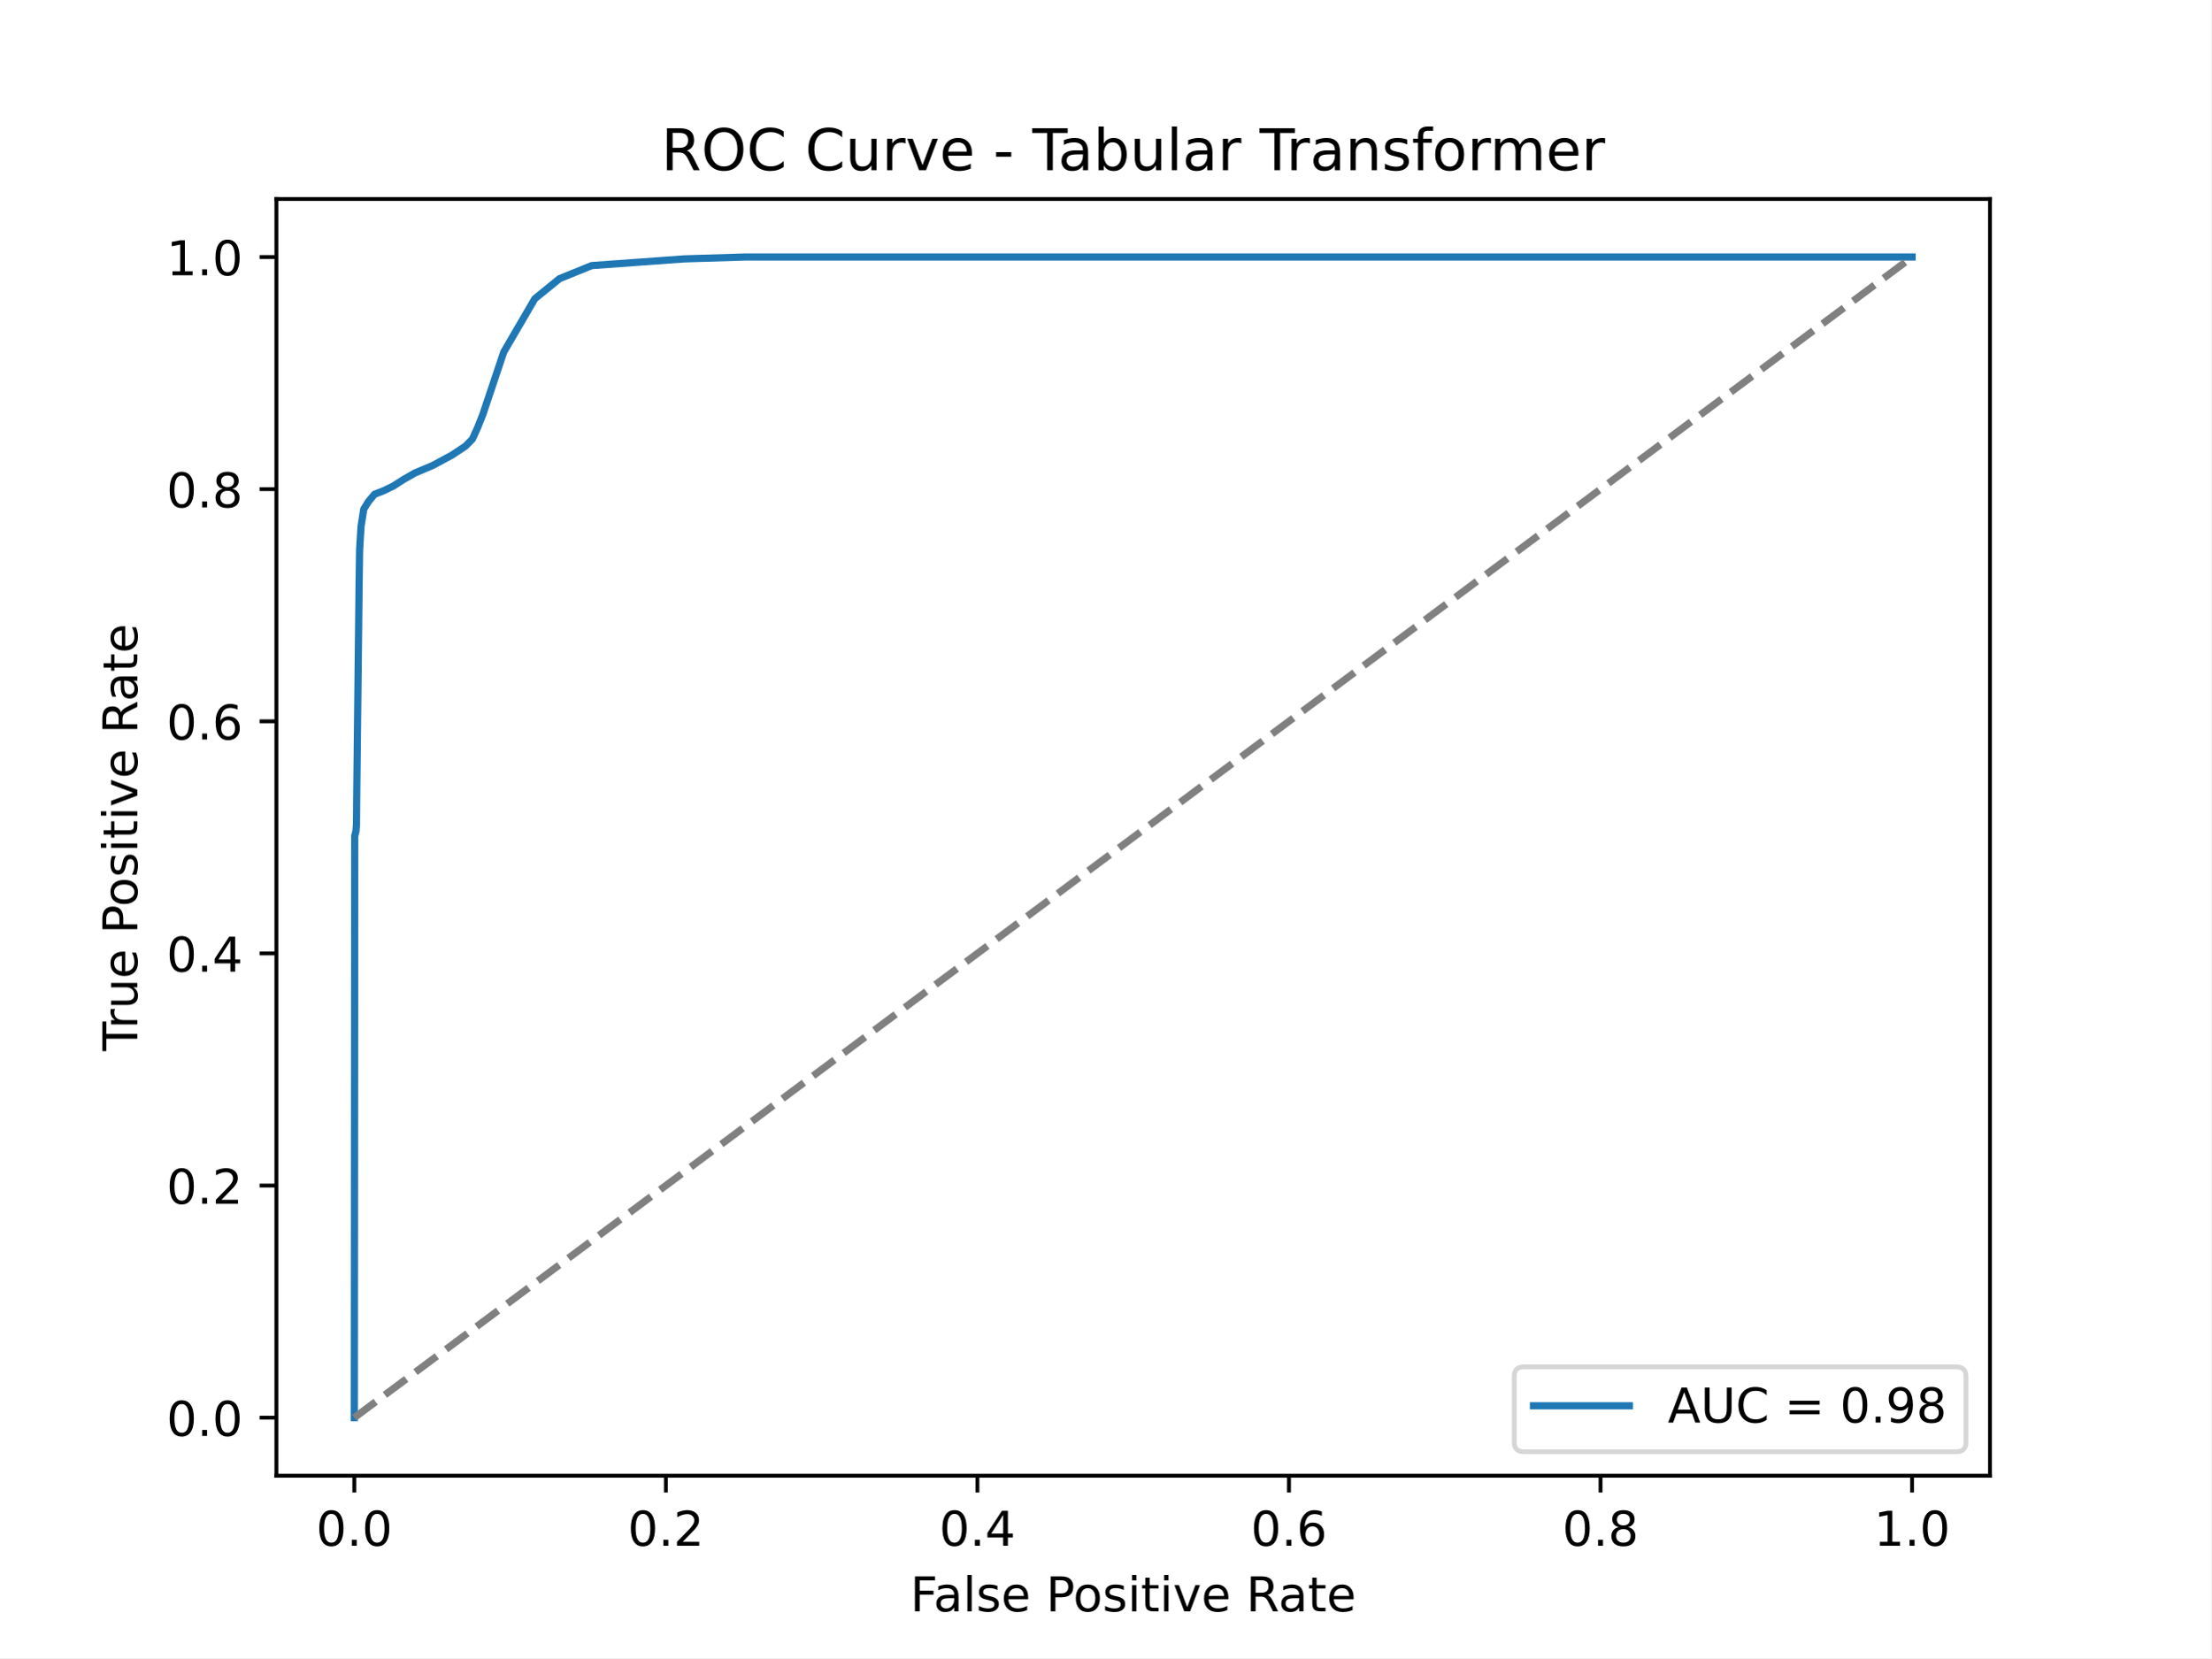
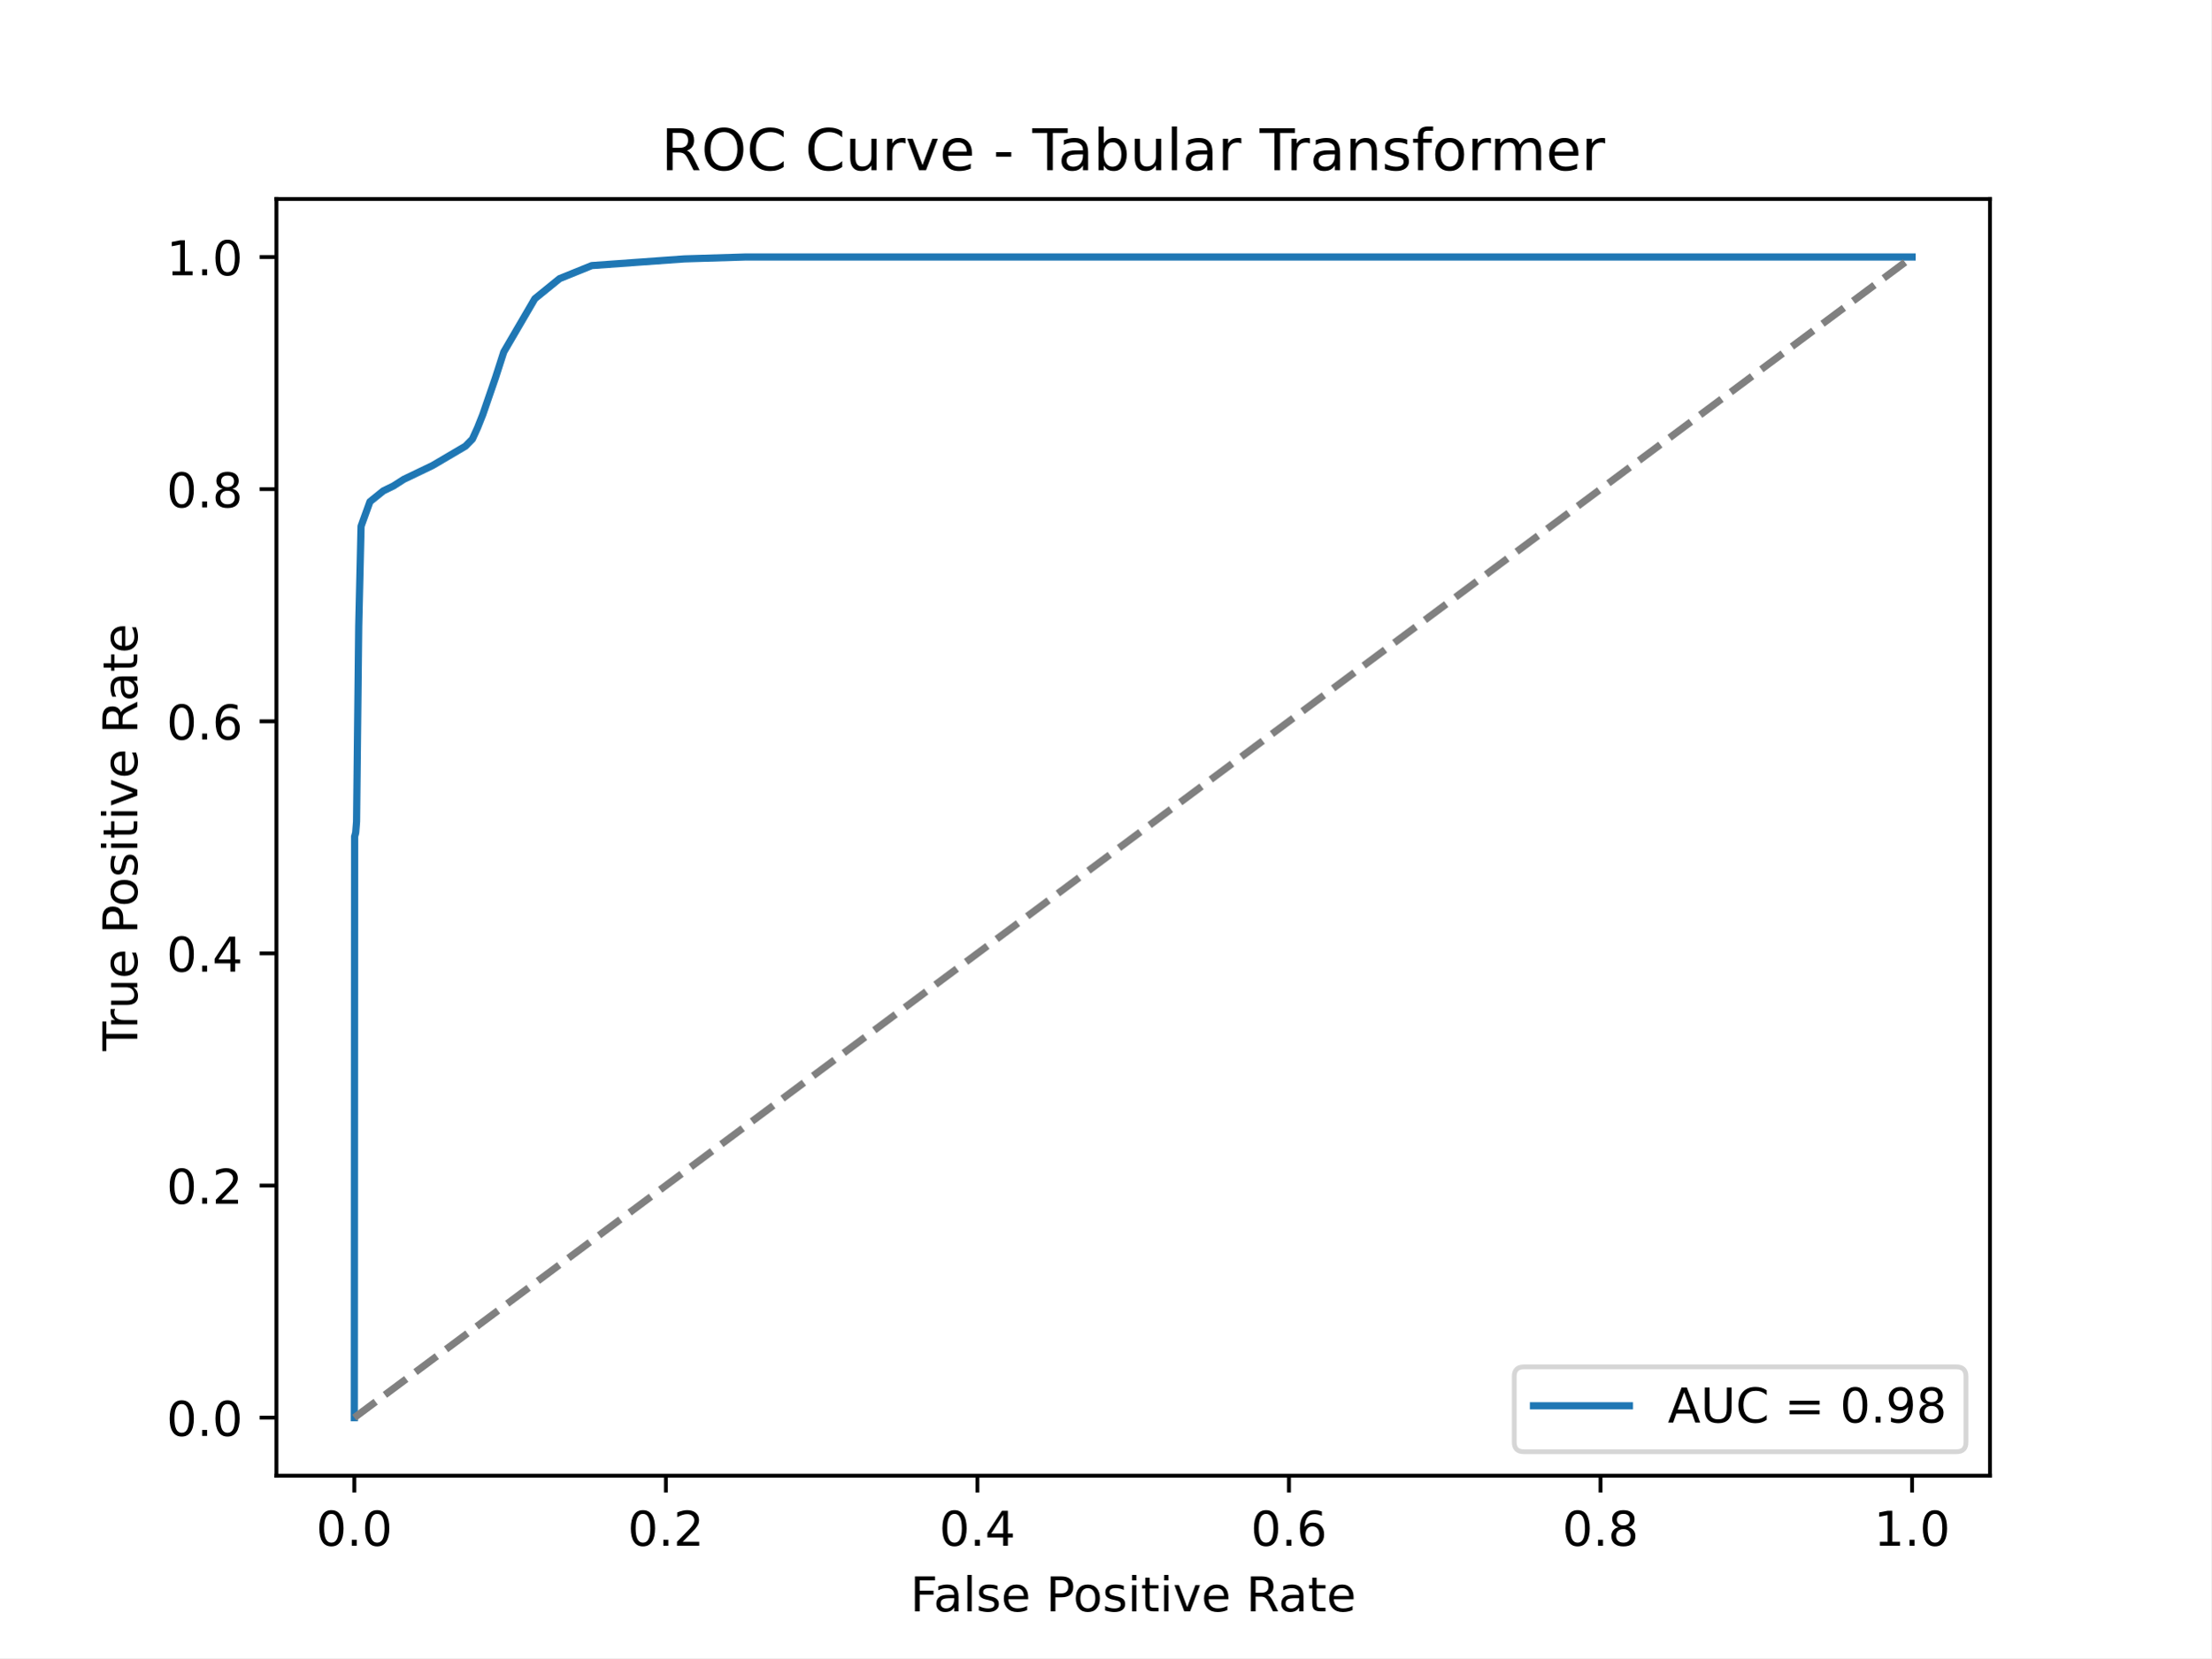
<svg xmlns="http://www.w3.org/2000/svg" xmlns:xlink="http://www.w3.org/1999/xlink" width="460.8pt" height="345.6pt" viewBox="0 0 460.8 345.6" version="1.1">
  <defs>
    <style type="text/css">*{stroke-linejoin: round; stroke-linecap: butt}</style>
  </defs>
  <g id="figure_1">
    <g id="patch_1">
      <path d="M 0 345.6  L 460.8 345.6  L 460.8 0  L 0 0  z " style="fill: #ffffff" />
    </g>
    <g id="axes_1">
      <g id="patch_2">
        <path d="M 57.6 307.584  L 414.72 307.584  L 414.72 41.472  L 57.6 41.472  z " style="fill: #ffffff" />
      </g>
      <g id="matplotlib.axis_1">
        <g id="xtick_1">
          <g id="line2d_1">
            <defs>
-               <path id="m3e8840a0f6" d="M 0 0  L 0 3.5  " style="stroke: #000000; stroke-width: 0.8" />
-             </defs>
-             <g>
-               <use xlink:href="#m3e8840a0f6" x="73.833" y="307.584" style="stroke: #000000; stroke-width: 0.8" />
+               <path id="m452b7d91cd" d="M 0 0  L 0 3.5  " style="stroke: #000000; stroke-width: 0.8" />
+             </defs>
+             <g>
+               <use xlink:href="#m452b7d91cd" x="73.833" y="307.584" style="stroke: #000000; stroke-width: 0.8" />
            </g>
          </g>
          <g id="text_1">
            <g transform="translate(65.88116 322.1824) scale(0.1 -0.1)">
              <defs>
                <path id="DejaVuSans-30" d="M 2034 4250  Q 1547 4250 1301 3770  Q 1056 3291 1056 2328  Q 1056 1369 1301 889  Q 1547 409 2034 409  Q 2525 409 2770 889  Q 3016 1369 3016 2328  Q 3016 3291 2770 3770  Q 2525 4250 2034 4250  z M 2034 4750  Q 2819 4750 3233 4129  Q 3647 3509 3647 2328  Q 3647 1150 3233 529  Q 2819 -91 2034 -91  Q 1250 -91 836 529  Q 422 1150 422 2328  Q 422 3509 836 4129  Q 1250 4750 2034 4750  z " transform="scale(0.015625)" />
                <path id="DejaVuSans-2e" d="M 684 794  L 1344 794  L 1344 0  L 684 0  L 684 794  z " transform="scale(0.015625)" />
              </defs>
              <use xlink:href="#DejaVuSans-30" />
              <use xlink:href="#DejaVuSans-2e" transform="translate(63.62305 0)" />
              <use xlink:href="#DejaVuSans-30" transform="translate(95.41016 0)" />
            </g>
          </g>
        </g>
        <g id="xtick_2">
          <g id="line2d_2">
            <g>
-               <use xlink:href="#m3e8840a0f6" x="138.764" y="307.584" style="stroke: #000000; stroke-width: 0.8" />
+               <use xlink:href="#m452b7d91cd" x="138.764" y="307.584" style="stroke: #000000; stroke-width: 0.8" />
            </g>
          </g>
          <g id="text_2">
            <g transform="translate(130.8121 322.1824) scale(0.1 -0.1)">
              <defs>
                <path id="DejaVuSans-32" d="M 1228 531  L 3431 531  L 3431 0  L 469 0  L 469 531  Q 828 903 1448 1529  Q 2069 2156 2228 2338  Q 2531 2678 2651 2914  Q 2772 3150 2772 3378  Q 2772 3750 2511 3984  Q 2250 4219 1831 4219  Q 1534 4219 1204 4116  Q 875 4013 500 3803  L 500 4441  Q 881 4594 1212 4672  Q 1544 4750 1819 4750  Q 2544 4750 2975 4387  Q 3406 4025 3406 3419  Q 3406 3131 3298 2873  Q 3191 2616 2906 2266  Q 2828 2175 2409 1742  Q 1991 1309 1228 531  z " transform="scale(0.015625)" />
              </defs>
              <use xlink:href="#DejaVuSans-30" />
              <use xlink:href="#DejaVuSans-2e" transform="translate(63.62305 0)" />
              <use xlink:href="#DejaVuSans-32" transform="translate(95.41016 0)" />
            </g>
          </g>
        </g>
        <g id="xtick_3">
          <g id="line2d_3">
            <g>
-               <use xlink:href="#m3e8840a0f6" x="203.695" y="307.584" style="stroke: #000000; stroke-width: 0.8" />
+               <use xlink:href="#m452b7d91cd" x="203.695" y="307.584" style="stroke: #000000; stroke-width: 0.8" />
            </g>
          </g>
          <g id="text_3">
            <g transform="translate(195.743 322.1824) scale(0.1 -0.1)">
              <defs>
                <path id="DejaVuSans-34" d="M 2419 4116  L 825 1625  L 2419 1625  L 2419 4116  z M 2253 4666  L 3047 4666  L 3047 1625  L 3713 1625  L 3713 1100  L 3047 1100  L 3047 0  L 2419 0  L 2419 1100  L 313 1100  L 313 1709  L 2253 4666  z " transform="scale(0.015625)" />
              </defs>
              <use xlink:href="#DejaVuSans-30" />
              <use xlink:href="#DejaVuSans-2e" transform="translate(63.62305 0)" />
              <use xlink:href="#DejaVuSans-34" transform="translate(95.41016 0)" />
            </g>
          </g>
        </g>
        <g id="xtick_4">
          <g id="line2d_4">
            <g>
-               <use xlink:href="#m3e8840a0f6" x="268.625" y="307.584" style="stroke: #000000; stroke-width: 0.8" />
+               <use xlink:href="#m452b7d91cd" x="268.625" y="307.584" style="stroke: #000000; stroke-width: 0.8" />
            </g>
          </g>
          <g id="text_4">
            <g transform="translate(260.6739 322.1824) scale(0.1 -0.1)">
              <defs>
                <path id="DejaVuSans-36" d="M 2113 2584  Q 1688 2584 1439 2293  Q 1191 2003 1191 1497  Q 1191 994 1439 701  Q 1688 409 2113 409  Q 2538 409 2786 701  Q 3034 994 3034 1497  Q 3034 2003 2786 2293  Q 2538 2584 2113 2584  z M 3366 4563  L 3366 3988  Q 3128 4100 2886 4159  Q 2644 4219 2406 4219  Q 1781 4219 1451 3797  Q 1122 3375 1075 2522  Q 1259 2794 1537 2939  Q 1816 3084 2150 3084  Q 2853 3084 3261 2657  Q 3669 2231 3669 1497  Q 3669 778 3244 343  Q 2819 -91 2113 -91  Q 1303 -91 875 529  Q 447 1150 447 2328  Q 447 3434 972 4092  Q 1497 4750 2381 4750  Q 2619 4750 2861 4703  Q 3103 4656 3366 4563  z " transform="scale(0.015625)" />
              </defs>
              <use xlink:href="#DejaVuSans-30" />
              <use xlink:href="#DejaVuSans-2e" transform="translate(63.62305 0)" />
              <use xlink:href="#DejaVuSans-36" transform="translate(95.41016 0)" />
            </g>
          </g>
        </g>
        <g id="xtick_5">
          <g id="line2d_5">
            <g>
-               <use xlink:href="#m3e8840a0f6" x="333.556" y="307.584" style="stroke: #000000; stroke-width: 0.8" />
+               <use xlink:href="#m452b7d91cd" x="333.556" y="307.584" style="stroke: #000000; stroke-width: 0.8" />
            </g>
          </g>
          <g id="text_5">
            <g transform="translate(325.6048 322.1824) scale(0.1 -0.1)">
              <defs>
                <path id="DejaVuSans-38" d="M 2034 2216  Q 1584 2216 1326 1975  Q 1069 1734 1069 1313  Q 1069 891 1326 650  Q 1584 409 2034 409  Q 2484 409 2743 651  Q 3003 894 3003 1313  Q 3003 1734 2745 1975  Q 2488 2216 2034 2216  z M 1403 2484  Q 997 2584 770 2862  Q 544 3141 544 3541  Q 544 4100 942 4425  Q 1341 4750 2034 4750  Q 2731 4750 3128 4425  Q 3525 4100 3525 3541  Q 3525 3141 3298 2862  Q 3072 2584 2669 2484  Q 3125 2378 3379 2068  Q 3634 1759 3634 1313  Q 3634 634 3220 271  Q 2806 -91 2034 -91  Q 1263 -91 848 271  Q 434 634 434 1313  Q 434 1759 690 2068  Q 947 2378 1403 2484  z M 1172 3481  Q 1172 3119 1398 2916  Q 1625 2713 2034 2713  Q 2441 2713 2670 2916  Q 2900 3119 2900 3481  Q 2900 3844 2670 4047  Q 2441 4250 2034 4250  Q 1625 4250 1398 4047  Q 1172 3844 1172 3481  z " transform="scale(0.015625)" />
              </defs>
              <use xlink:href="#DejaVuSans-30" />
              <use xlink:href="#DejaVuSans-2e" transform="translate(63.62305 0)" />
              <use xlink:href="#DejaVuSans-38" transform="translate(95.41016 0)" />
            </g>
          </g>
        </g>
        <g id="xtick_6">
          <g id="line2d_6">
            <g>
-               <use xlink:href="#m3e8840a0f6" x="398.487" y="307.584" style="stroke: #000000; stroke-width: 0.8" />
+               <use xlink:href="#m452b7d91cd" x="398.487" y="307.584" style="stroke: #000000; stroke-width: 0.8" />
            </g>
          </g>
          <g id="text_6">
            <g transform="translate(390.5357 322.1824) scale(0.1 -0.1)">
              <defs>
                <path id="DejaVuSans-31" d="M 794 531  L 1825 531  L 1825 4091  L 703 3866  L 703 4441  L 1819 4666  L 2450 4666  L 2450 531  L 3481 531  L 3481 0  L 794 0  L 794 531  z " transform="scale(0.015625)" />
              </defs>
              <use xlink:href="#DejaVuSans-31" />
              <use xlink:href="#DejaVuSans-2e" transform="translate(63.62305 0)" />
              <use xlink:href="#DejaVuSans-30" transform="translate(95.41016 0)" />
            </g>
          </g>
        </g>
        <g id="text_7">
          <g transform="translate(189.6936 335.8606) scale(0.1 -0.1)">
            <defs>
              <path id="DejaVuSans-46" d="M 628 4666  L 3309 4666  L 3309 4134  L 1259 4134  L 1259 2759  L 3109 2759  L 3109 2228  L 1259 2228  L 1259 0  L 628 0  L 628 4666  z " transform="scale(0.015625)" />
              <path id="DejaVuSans-61" d="M 2194 1759  Q 1497 1759 1228 1600  Q 959 1441 959 1056  Q 959 750 1161 570  Q 1363 391 1709 391  Q 2188 391 2477 730  Q 2766 1069 2766 1631  L 2766 1759  L 2194 1759  z M 3341 1997  L 3341 0  L 2766 0  L 2766 531  Q 2569 213 2275 61  Q 1981 -91 1556 -91  Q 1019 -91 701 211  Q 384 513 384 1019  Q 384 1609 779 1909  Q 1175 2209 1959 2209  L 2766 2209  L 2766 2266  Q 2766 2663 2505 2880  Q 2244 3097 1772 3097  Q 1472 3097 1187 3025  Q 903 2953 641 2809  L 641 3341  Q 956 3463 1253 3523  Q 1550 3584 1831 3584  Q 2591 3584 2966 3190  Q 3341 2797 3341 1997  z " transform="scale(0.015625)" />
              <path id="DejaVuSans-6c" d="M 603 4863  L 1178 4863  L 1178 0  L 603 0  L 603 4863  z " transform="scale(0.015625)" />
              <path id="DejaVuSans-73" d="M 2834 3397  L 2834 2853  Q 2591 2978 2328 3040  Q 2066 3103 1784 3103  Q 1356 3103 1142 2972  Q 928 2841 928 2578  Q 928 2378 1081 2264  Q 1234 2150 1697 2047  L 1894 2003  Q 2506 1872 2764 1633  Q 3022 1394 3022 966  Q 3022 478 2636 193  Q 2250 -91 1575 -91  Q 1294 -91 989 -36  Q 684 19 347 128  L 347 722  Q 666 556 975 473  Q 1284 391 1588 391  Q 1994 391 2212 530  Q 2431 669 2431 922  Q 2431 1156 2273 1281  Q 2116 1406 1581 1522  L 1381 1569  Q 847 1681 609 1914  Q 372 2147 372 2553  Q 372 3047 722 3315  Q 1072 3584 1716 3584  Q 2034 3584 2315 3537  Q 2597 3491 2834 3397  z " transform="scale(0.015625)" />
              <path id="DejaVuSans-65" d="M 3597 1894  L 3597 1613  L 953 1613  Q 991 1019 1311 708  Q 1631 397 2203 397  Q 2534 397 2845 478  Q 3156 559 3463 722  L 3463 178  Q 3153 47 2828 -22  Q 2503 -91 2169 -91  Q 1331 -91 842 396  Q 353 884 353 1716  Q 353 2575 817 3079  Q 1281 3584 2069 3584  Q 2775 3584 3186 3129  Q 3597 2675 3597 1894  z M 3022 2063  Q 3016 2534 2758 2815  Q 2500 3097 2075 3097  Q 1594 3097 1305 2825  Q 1016 2553 972 2059  L 3022 2063  z " transform="scale(0.015625)" />
              <path id="DejaVuSans-20" transform="scale(0.015625)" />
              <path id="DejaVuSans-50" d="M 1259 4147  L 1259 2394  L 2053 2394  Q 2494 2394 2734 2622  Q 2975 2850 2975 3272  Q 2975 3691 2734 3919  Q 2494 4147 2053 4147  L 1259 4147  z M 628 4666  L 2053 4666  Q 2838 4666 3239 4311  Q 3641 3956 3641 3272  Q 3641 2581 3239 2228  Q 2838 1875 2053 1875  L 1259 1875  L 1259 0  L 628 0  L 628 4666  z " transform="scale(0.015625)" />
              <path id="DejaVuSans-6f" d="M 1959 3097  Q 1497 3097 1228 2736  Q 959 2375 959 1747  Q 959 1119 1226 758  Q 1494 397 1959 397  Q 2419 397 2687 759  Q 2956 1122 2956 1747  Q 2956 2369 2687 2733  Q 2419 3097 1959 3097  z M 1959 3584  Q 2709 3584 3137 3096  Q 3566 2609 3566 1747  Q 3566 888 3137 398  Q 2709 -91 1959 -91  Q 1206 -91 779 398  Q 353 888 353 1747  Q 353 2609 779 3096  Q 1206 3584 1959 3584  z " transform="scale(0.015625)" />
              <path id="DejaVuSans-69" d="M 603 3500  L 1178 3500  L 1178 0  L 603 0  L 603 3500  z M 603 4863  L 1178 4863  L 1178 4134  L 603 4134  L 603 4863  z " transform="scale(0.015625)" />
              <path id="DejaVuSans-74" d="M 1172 4494  L 1172 3500  L 2356 3500  L 2356 3053  L 1172 3053  L 1172 1153  Q 1172 725 1289 603  Q 1406 481 1766 481  L 2356 481  L 2356 0  L 1766 0  Q 1100 0 847 248  Q 594 497 594 1153  L 594 3053  L 172 3053  L 172 3500  L 594 3500  L 594 4494  L 1172 4494  z " transform="scale(0.015625)" />
              <path id="DejaVuSans-76" d="M 191 3500  L 800 3500  L 1894 563  L 2988 3500  L 3597 3500  L 2284 0  L 1503 0  L 191 3500  z " transform="scale(0.015625)" />
              <path id="DejaVuSans-52" d="M 2841 2188  Q 3044 2119 3236 1894  Q 3428 1669 3622 1275  L 4263 0  L 3584 0  L 2988 1197  Q 2756 1666 2539 1819  Q 2322 1972 1947 1972  L 1259 1972  L 1259 0  L 628 0  L 628 4666  L 2053 4666  Q 2853 4666 3247 4331  Q 3641 3997 3641 3322  Q 3641 2881 3436 2590  Q 3231 2300 2841 2188  z M 1259 4147  L 1259 2491  L 2053 2491  Q 2509 2491 2742 2702  Q 2975 2913 2975 3322  Q 2975 3731 2742 3939  Q 2509 4147 2053 4147  L 1259 4147  z " transform="scale(0.015625)" />
            </defs>
            <use xlink:href="#DejaVuSans-46" />
            <use xlink:href="#DejaVuSans-61" transform="translate(48.39453 0)" />
            <use xlink:href="#DejaVuSans-6c" transform="translate(109.6738 0)" />
            <use xlink:href="#DejaVuSans-73" transform="translate(137.457 0)" />
            <use xlink:href="#DejaVuSans-65" transform="translate(189.5566 0)" />
            <use xlink:href="#DejaVuSans-20" transform="translate(251.0801 0)" />
            <use xlink:href="#DejaVuSans-50" transform="translate(282.8672 0)" />
            <use xlink:href="#DejaVuSans-6f" transform="translate(339.5449 0)" />
            <use xlink:href="#DejaVuSans-73" transform="translate(400.7266 0)" />
            <use xlink:href="#DejaVuSans-69" transform="translate(452.8262 0)" />
            <use xlink:href="#DejaVuSans-74" transform="translate(480.6094 0)" />
            <use xlink:href="#DejaVuSans-69" transform="translate(519.8184 0)" />
            <use xlink:href="#DejaVuSans-76" transform="translate(547.6016 0)" />
            <use xlink:href="#DejaVuSans-65" transform="translate(606.7812 0)" />
            <use xlink:href="#DejaVuSans-20" transform="translate(668.3047 0)" />
            <use xlink:href="#DejaVuSans-52" transform="translate(700.0918 0)" />
            <use xlink:href="#DejaVuSans-61" transform="translate(767.3242 0)" />
            <use xlink:href="#DejaVuSans-74" transform="translate(828.6035 0)" />
            <use xlink:href="#DejaVuSans-65" transform="translate(867.8125 0)" />
          </g>
        </g>
      </g>
      <g id="matplotlib.axis_2">
        <g id="ytick_1">
          <g id="line2d_7">
            <defs>
-               <path id="m289a672c27" d="M 0 0  L -3.5 0  " style="stroke: #000000; stroke-width: 0.8" />
-             </defs>
-             <g>
-               <use xlink:href="#m289a672c27" x="57.6" y="295.488" style="stroke: #000000; stroke-width: 0.8" />
+               <path id="m4193f93d52" d="M 0 0  L -3.5 0  " style="stroke: #000000; stroke-width: 0.8" />
+             </defs>
+             <g>
+               <use xlink:href="#m4193f93d52" x="57.6" y="295.488" style="stroke: #000000; stroke-width: 0.8" />
            </g>
          </g>
          <g id="text_8">
            <g transform="translate(34.69687 299.2872) scale(0.1 -0.1)">
              <use xlink:href="#DejaVuSans-30" />
              <use xlink:href="#DejaVuSans-2e" transform="translate(63.62305 0)" />
              <use xlink:href="#DejaVuSans-30" transform="translate(95.41016 0)" />
            </g>
          </g>
        </g>
        <g id="ytick_2">
          <g id="line2d_8">
            <g>
-               <use xlink:href="#m289a672c27" x="57.6" y="247.104" style="stroke: #000000; stroke-width: 0.8" />
+               <use xlink:href="#m4193f93d52" x="57.6" y="247.104" style="stroke: #000000; stroke-width: 0.8" />
            </g>
          </g>
          <g id="text_9">
            <g transform="translate(34.69687 250.9032) scale(0.1 -0.1)">
              <use xlink:href="#DejaVuSans-30" />
              <use xlink:href="#DejaVuSans-2e" transform="translate(63.62305 0)" />
              <use xlink:href="#DejaVuSans-32" transform="translate(95.41016 0)" />
            </g>
          </g>
        </g>
        <g id="ytick_3">
          <g id="line2d_9">
            <g>
-               <use xlink:href="#m289a672c27" x="57.6" y="198.72" style="stroke: #000000; stroke-width: 0.8" />
+               <use xlink:href="#m4193f93d52" x="57.6" y="198.72" style="stroke: #000000; stroke-width: 0.8" />
            </g>
          </g>
          <g id="text_10">
            <g transform="translate(34.69687 202.5192) scale(0.1 -0.1)">
              <use xlink:href="#DejaVuSans-30" />
              <use xlink:href="#DejaVuSans-2e" transform="translate(63.62305 0)" />
              <use xlink:href="#DejaVuSans-34" transform="translate(95.41016 0)" />
            </g>
          </g>
        </g>
        <g id="ytick_4">
          <g id="line2d_10">
            <g>
-               <use xlink:href="#m289a672c27" x="57.6" y="150.336" style="stroke: #000000; stroke-width: 0.8" />
+               <use xlink:href="#m4193f93d52" x="57.6" y="150.336" style="stroke: #000000; stroke-width: 0.8" />
            </g>
          </g>
          <g id="text_11">
            <g transform="translate(34.69687 154.1352) scale(0.1 -0.1)">
              <use xlink:href="#DejaVuSans-30" />
              <use xlink:href="#DejaVuSans-2e" transform="translate(63.62305 0)" />
              <use xlink:href="#DejaVuSans-36" transform="translate(95.41016 0)" />
            </g>
          </g>
        </g>
        <g id="ytick_5">
          <g id="line2d_11">
            <g>
-               <use xlink:href="#m289a672c27" x="57.6" y="101.952" style="stroke: #000000; stroke-width: 0.8" />
+               <use xlink:href="#m4193f93d52" x="57.6" y="101.952" style="stroke: #000000; stroke-width: 0.8" />
            </g>
          </g>
          <g id="text_12">
            <g transform="translate(34.69687 105.7512) scale(0.1 -0.1)">
              <use xlink:href="#DejaVuSans-30" />
              <use xlink:href="#DejaVuSans-2e" transform="translate(63.62305 0)" />
              <use xlink:href="#DejaVuSans-38" transform="translate(95.41016 0)" />
            </g>
          </g>
        </g>
        <g id="ytick_6">
          <g id="line2d_12">
            <g>
-               <use xlink:href="#m289a672c27" x="57.6" y="53.568" style="stroke: #000000; stroke-width: 0.8" />
+               <use xlink:href="#m4193f93d52" x="57.6" y="53.568" style="stroke: #000000; stroke-width: 0.8" />
            </g>
          </g>
          <g id="text_13">
            <g transform="translate(34.69687 57.36722) scale(0.1 -0.1)">
              <use xlink:href="#DejaVuSans-31" />
              <use xlink:href="#DejaVuSans-2e" transform="translate(63.62305 0)" />
              <use xlink:href="#DejaVuSans-30" transform="translate(95.41016 0)" />
            </g>
          </g>
        </g>
        <g id="text_14">
          <g transform="translate(28.61719 219.0577) rotate(-90) scale(0.1 -0.1)">
            <defs>
              <path id="DejaVuSans-54" d="M -19 4666  L 3928 4666  L 3928 4134  L 2272 4134  L 2272 0  L 1638 0  L 1638 4134  L -19 4134  L -19 4666  z " transform="scale(0.015625)" />
              <path id="DejaVuSans-72" d="M 2631 2963  Q 2534 3019 2420 3045  Q 2306 3072 2169 3072  Q 1681 3072 1420 2755  Q 1159 2438 1159 1844  L 1159 0  L 581 0  L 581 3500  L 1159 3500  L 1159 2956  Q 1341 3275 1631 3429  Q 1922 3584 2338 3584  Q 2397 3584 2469 3576  Q 2541 3569 2628 3553  L 2631 2963  z " transform="scale(0.015625)" />
              <path id="DejaVuSans-75" d="M 544 1381  L 544 3500  L 1119 3500  L 1119 1403  Q 1119 906 1312 657  Q 1506 409 1894 409  Q 2359 409 2629 706  Q 2900 1003 2900 1516  L 2900 3500  L 3475 3500  L 3475 0  L 2900 0  L 2900 538  Q 2691 219 2414 64  Q 2138 -91 1772 -91  Q 1169 -91 856 284  Q 544 659 544 1381  z M 1991 3584  L 1991 3584  z " transform="scale(0.015625)" />
            </defs>
            <use xlink:href="#DejaVuSans-54" />
            <use xlink:href="#DejaVuSans-72" transform="translate(46.33398 0)" />
            <use xlink:href="#DejaVuSans-75" transform="translate(87.44727 0)" />
            <use xlink:href="#DejaVuSans-65" transform="translate(150.8262 0)" />
            <use xlink:href="#DejaVuSans-20" transform="translate(212.3496 0)" />
            <use xlink:href="#DejaVuSans-50" transform="translate(244.1367 0)" />
            <use xlink:href="#DejaVuSans-6f" transform="translate(300.8145 0)" />
            <use xlink:href="#DejaVuSans-73" transform="translate(361.9961 0)" />
            <use xlink:href="#DejaVuSans-69" transform="translate(414.0957 0)" />
            <use xlink:href="#DejaVuSans-74" transform="translate(441.8789 0)" />
            <use xlink:href="#DejaVuSans-69" transform="translate(481.0879 0)" />
            <use xlink:href="#DejaVuSans-76" transform="translate(508.8711 0)" />
            <use xlink:href="#DejaVuSans-65" transform="translate(568.0508 0)" />
            <use xlink:href="#DejaVuSans-20" transform="translate(629.5742 0)" />
            <use xlink:href="#DejaVuSans-52" transform="translate(661.3613 0)" />
            <use xlink:href="#DejaVuSans-61" transform="translate(728.5938 0)" />
            <use xlink:href="#DejaVuSans-74" transform="translate(789.873 0)" />
            <use xlink:href="#DejaVuSans-65" transform="translate(829.082 0)" />
          </g>
        </g>
      </g>
      <g id="line2d_13">
-         <path d="M 73.833 295.488  L 73.925 174.179  L 73.964 174.101  L 74.188 173.17  L 74.293 171.773  L 74.333 166.65  L 74.833 121.868  L 74.938 114.572  L 75.241 109.682  L 75.807 106.112  L 76.768 104.56  L 78.057 103.008  L 79.887 102.309  L 81.966 101.3  L 84.151 99.903  L 86.467 98.584  L 90.138 97.031  L 94.179 94.858  L 96.995 92.995  L 98.443 91.521  L 99.535 89.115  L 100.614 86.398  L 104.983 73.359  L 111.458 62.261  L 116.617 58.07  L 123.316 55.353  L 142.583 53.956  L 155.177 53.568  L 398.487 53.568  L 398.487 53.568  " clip-path="url(#pc2b60ff5b2)" style="fill: none; stroke: #1f77b4; stroke-width: 1.5; stroke-linecap: square" />
+         <path d="M 73.833 295.488  L 73.899 174.334  L 73.912 174.334  L 74.122 173.558  L 74.307 171.229  L 74.754 130.483  L 75.241 109.682  L 77.097 104.56  L 79.887 102.309  L 81.966 101.3  L 84.151 99.903  L 90.138 97.031  L 96.995 92.995  L 98.443 91.521  L 99.535 89.115  L 100.614 86.398  L 103.259 78.715  L 104.983 73.359  L 111.458 62.261  L 116.617 58.07  L 123.316 55.353  L 142.583 53.956  L 155.177 53.568  L 398.487 53.568  L 398.487 53.568  " clip-path="url(#p4345968ec4)" style="fill: none; stroke: #1f77b4; stroke-width: 1.5; stroke-linecap: square" />
      </g>
      <g id="line2d_14">
-         <path d="M 73.833 295.488  L 398.487 53.568  " clip-path="url(#pc2b60ff5b2)" style="fill: none; stroke-dasharray: 5.55,2.4; stroke-dashoffset: 0; stroke: #808080; stroke-width: 1.5" />
+         <path d="M 73.833 295.488  L 398.487 53.568  " clip-path="url(#p4345968ec4)" style="fill: none; stroke-dasharray: 5.55,2.4; stroke-dashoffset: 0; stroke: #808080; stroke-width: 1.5" />
      </g>
      <g id="patch_3">
        <path d="M 57.6 307.584  L 57.6 41.472  " style="fill: none; stroke: #000000; stroke-width: 0.8; stroke-linejoin: miter; stroke-linecap: square" />
      </g>
      <g id="patch_4">
        <path d="M 414.72 307.584  L 414.72 41.472  " style="fill: none; stroke: #000000; stroke-width: 0.8; stroke-linejoin: miter; stroke-linecap: square" />
      </g>
      <g id="patch_5">
        <path d="M 57.6 307.584  L 414.72 307.584  " style="fill: none; stroke: #000000; stroke-width: 0.8; stroke-linejoin: miter; stroke-linecap: square" />
      </g>
      <g id="patch_6">
        <path d="M 57.6 41.472  L 414.72 41.472  " style="fill: none; stroke: #000000; stroke-width: 0.8; stroke-linejoin: miter; stroke-linecap: square" />
      </g>
      <g id="text_15">
        <g transform="translate(137.8116 35.472) scale(0.12 -0.12)">
          <defs>
            <path id="DejaVuSans-4f" d="M 2522 4238  Q 1834 4238 1429 3725  Q 1025 3213 1025 2328  Q 1025 1447 1429 934  Q 1834 422 2522 422  Q 3209 422 3611 934  Q 4013 1447 4013 2328  Q 4013 3213 3611 3725  Q 3209 4238 2522 4238  z M 2522 4750  Q 3503 4750 4090 4092  Q 4678 3434 4678 2328  Q 4678 1225 4090 567  Q 3503 -91 2522 -91  Q 1538 -91 948 565  Q 359 1222 359 2328  Q 359 3434 948 4092  Q 1538 4750 2522 4750  z " transform="scale(0.015625)" />
            <path id="DejaVuSans-43" d="M 4122 4306  L 4122 3641  Q 3803 3938 3442 4084  Q 3081 4231 2675 4231  Q 1875 4231 1450 3742  Q 1025 3253 1025 2328  Q 1025 1406 1450 917  Q 1875 428 2675 428  Q 3081 428 3442 575  Q 3803 722 4122 1019  L 4122 359  Q 3791 134 3420 21  Q 3050 -91 2638 -91  Q 1578 -91 968 557  Q 359 1206 359 2328  Q 359 3453 968 4101  Q 1578 4750 2638 4750  Q 3056 4750 3426 4639  Q 3797 4528 4122 4306  z " transform="scale(0.015625)" />
            <path id="DejaVuSans-2d" d="M 313 2009  L 1997 2009  L 1997 1497  L 313 1497  L 313 2009  z " transform="scale(0.015625)" />
            <path id="DejaVuSans-62" d="M 3116 1747  Q 3116 2381 2855 2742  Q 2594 3103 2138 3103  Q 1681 3103 1420 2742  Q 1159 2381 1159 1747  Q 1159 1113 1420 752  Q 1681 391 2138 391  Q 2594 391 2855 752  Q 3116 1113 3116 1747  z M 1159 2969  Q 1341 3281 1617 3432  Q 1894 3584 2278 3584  Q 2916 3584 3314 3078  Q 3713 2572 3713 1747  Q 3713 922 3314 415  Q 2916 -91 2278 -91  Q 1894 -91 1617 61  Q 1341 213 1159 525  L 1159 0  L 581 0  L 581 4863  L 1159 4863  L 1159 2969  z " transform="scale(0.015625)" />
            <path id="DejaVuSans-6e" d="M 3513 2113  L 3513 0  L 2938 0  L 2938 2094  Q 2938 2591 2744 2837  Q 2550 3084 2163 3084  Q 1697 3084 1428 2787  Q 1159 2491 1159 1978  L 1159 0  L 581 0  L 581 3500  L 1159 3500  L 1159 2956  Q 1366 3272 1645 3428  Q 1925 3584 2291 3584  Q 2894 3584 3203 3211  Q 3513 2838 3513 2113  z " transform="scale(0.015625)" />
            <path id="DejaVuSans-66" d="M 2375 4863  L 2375 4384  L 1825 4384  Q 1516 4384 1395 4259  Q 1275 4134 1275 3809  L 1275 3500  L 2222 3500  L 2222 3053  L 1275 3053  L 1275 0  L 697 0  L 697 3053  L 147 3053  L 147 3500  L 697 3500  L 697 3744  Q 697 4328 969 4595  Q 1241 4863 1831 4863  L 2375 4863  z " transform="scale(0.015625)" />
            <path id="DejaVuSans-6d" d="M 3328 2828  Q 3544 3216 3844 3400  Q 4144 3584 4550 3584  Q 5097 3584 5394 3201  Q 5691 2819 5691 2113  L 5691 0  L 5113 0  L 5113 2094  Q 5113 2597 4934 2840  Q 4756 3084 4391 3084  Q 3944 3084 3684 2787  Q 3425 2491 3425 1978  L 3425 0  L 2847 0  L 2847 2094  Q 2847 2600 2669 2842  Q 2491 3084 2119 3084  Q 1678 3084 1418 2786  Q 1159 2488 1159 1978  L 1159 0  L 581 0  L 581 3500  L 1159 3500  L 1159 2956  Q 1356 3278 1631 3431  Q 1906 3584 2284 3584  Q 2666 3584 2933 3390  Q 3200 3197 3328 2828  z " transform="scale(0.015625)" />
          </defs>
          <use xlink:href="#DejaVuSans-52" />
          <use xlink:href="#DejaVuSans-4f" transform="translate(69.48242 0)" />
          <use xlink:href="#DejaVuSans-43" transform="translate(148.1934 0)" />
          <use xlink:href="#DejaVuSans-20" transform="translate(218.0176 0)" />
          <use xlink:href="#DejaVuSans-43" transform="translate(249.8047 0)" />
          <use xlink:href="#DejaVuSans-75" transform="translate(319.6289 0)" />
          <use xlink:href="#DejaVuSans-72" transform="translate(383.0078 0)" />
          <use xlink:href="#DejaVuSans-76" transform="translate(424.1211 0)" />
          <use xlink:href="#DejaVuSans-65" transform="translate(483.3008 0)" />
          <use xlink:href="#DejaVuSans-20" transform="translate(544.8242 0)" />
          <use xlink:href="#DejaVuSans-2d" transform="translate(576.6113 0)" />
          <use xlink:href="#DejaVuSans-20" transform="translate(612.6953 0)" />
          <use xlink:href="#DejaVuSans-54" transform="translate(644.4824 0)" />
          <use xlink:href="#DejaVuSans-61" transform="translate(689.0664 0)" />
          <use xlink:href="#DejaVuSans-62" transform="translate(750.3457 0)" />
          <use xlink:href="#DejaVuSans-75" transform="translate(813.8223 0)" />
          <use xlink:href="#DejaVuSans-6c" transform="translate(877.2012 0)" />
          <use xlink:href="#DejaVuSans-61" transform="translate(904.9844 0)" />
          <use xlink:href="#DejaVuSans-72" transform="translate(966.2637 0)" />
          <use xlink:href="#DejaVuSans-20" transform="translate(1007.377 0)" />
          <use xlink:href="#DejaVuSans-54" transform="translate(1039.164 0)" />
          <use xlink:href="#DejaVuSans-72" transform="translate(1085.498 0)" />
          <use xlink:href="#DejaVuSans-61" transform="translate(1126.611 0)" />
          <use xlink:href="#DejaVuSans-6e" transform="translate(1187.891 0)" />
          <use xlink:href="#DejaVuSans-73" transform="translate(1251.27 0)" />
          <use xlink:href="#DejaVuSans-66" transform="translate(1303.369 0)" />
          <use xlink:href="#DejaVuSans-6f" transform="translate(1338.574 0)" />
          <use xlink:href="#DejaVuSans-72" transform="translate(1399.756 0)" />
          <use xlink:href="#DejaVuSans-6d" transform="translate(1439.119 0)" />
          <use xlink:href="#DejaVuSans-65" transform="translate(1536.531 0)" />
          <use xlink:href="#DejaVuSans-72" transform="translate(1598.055 0)" />
        </g>
      </g>
      <g id="legend_1">
        <g id="patch_7">
          <path d="M 317.576 302.584  L 407.72 302.584  Q 409.72 302.584 409.72 300.584  L 409.72 286.906  Q 409.72 284.906 407.72 284.906  L 317.576 284.906  Q 315.576 284.906 315.576 286.906  L 315.576 300.584  Q 315.576 302.584 317.576 302.584  z " style="fill: #ffffff; opacity: 0.8; stroke: #cccccc; stroke-linejoin: miter" />
        </g>
        <g id="line2d_15">
          <path d="M 319.576 293.004  L 329.576 293.004  L 339.576 293.004  " style="fill: none; stroke: #1f77b4; stroke-width: 1.5; stroke-linecap: square" />
        </g>
        <g id="text_16">
          <g transform="translate(347.5763 296.5043) scale(0.1 -0.1)">
            <defs>
              <path id="DejaVuSans-41" d="M 2188 4044  L 1331 1722  L 3047 1722  L 2188 4044  z M 1831 4666  L 2547 4666  L 4325 0  L 3669 0  L 3244 1197  L 1141 1197  L 716 0  L 50 0  L 1831 4666  z " transform="scale(0.015625)" />
              <path id="DejaVuSans-55" d="M 556 4666  L 1191 4666  L 1191 1831  Q 1191 1081 1462 751  Q 1734 422 2344 422  Q 2950 422 3222 751  Q 3494 1081 3494 1831  L 3494 4666  L 4128 4666  L 4128 1753  Q 4128 841 3676 375  Q 3225 -91 2344 -91  Q 1459 -91 1007 375  Q 556 841 556 1753  L 556 4666  z " transform="scale(0.015625)" />
              <path id="DejaVuSans-3d" d="M 678 2906  L 4684 2906  L 4684 2381  L 678 2381  L 678 2906  z M 678 1631  L 4684 1631  L 4684 1100  L 678 1100  L 678 1631  z " transform="scale(0.015625)" />
              <path id="DejaVuSans-39" d="M 703 97  L 703 672  Q 941 559 1184 500  Q 1428 441 1663 441  Q 2288 441 2617 861  Q 2947 1281 2994 2138  Q 2813 1869 2534 1725  Q 2256 1581 1919 1581  Q 1219 1581 811 2004  Q 403 2428 403 3163  Q 403 3881 828 4315  Q 1253 4750 1959 4750  Q 2769 4750 3195 4129  Q 3622 3509 3622 2328  Q 3622 1225 3098 567  Q 2575 -91 1691 -91  Q 1453 -91 1209 -44  Q 966 3 703 97  z M 1959 2075  Q 2384 2075 2632 2365  Q 2881 2656 2881 3163  Q 2881 3666 2632 3958  Q 2384 4250 1959 4250  Q 1534 4250 1286 3958  Q 1038 3666 1038 3163  Q 1038 2656 1286 2365  Q 1534 2075 1959 2075  z " transform="scale(0.015625)" />
            </defs>
            <use xlink:href="#DejaVuSans-41" />
            <use xlink:href="#DejaVuSans-55" transform="translate(68.4082 0)" />
            <use xlink:href="#DejaVuSans-43" transform="translate(141.6016 0)" />
            <use xlink:href="#DejaVuSans-20" transform="translate(211.4258 0)" />
            <use xlink:href="#DejaVuSans-3d" transform="translate(243.2129 0)" />
            <use xlink:href="#DejaVuSans-20" transform="translate(327.002 0)" />
            <use xlink:href="#DejaVuSans-30" transform="translate(358.7891 0)" />
            <use xlink:href="#DejaVuSans-2e" transform="translate(422.4121 0)" />
            <use xlink:href="#DejaVuSans-39" transform="translate(454.1992 0)" />
            <use xlink:href="#DejaVuSans-38" transform="translate(517.8223 0)" />
          </g>
        </g>
      </g>
    </g>
  </g>
  <defs>
-     <clipPath id="pc2b60ff5b2">
+     <clipPath id="p4345968ec4">
      <rect x="57.6" y="41.472" width="357.12" height="266.112" />
    </clipPath>
  </defs>
</svg>
